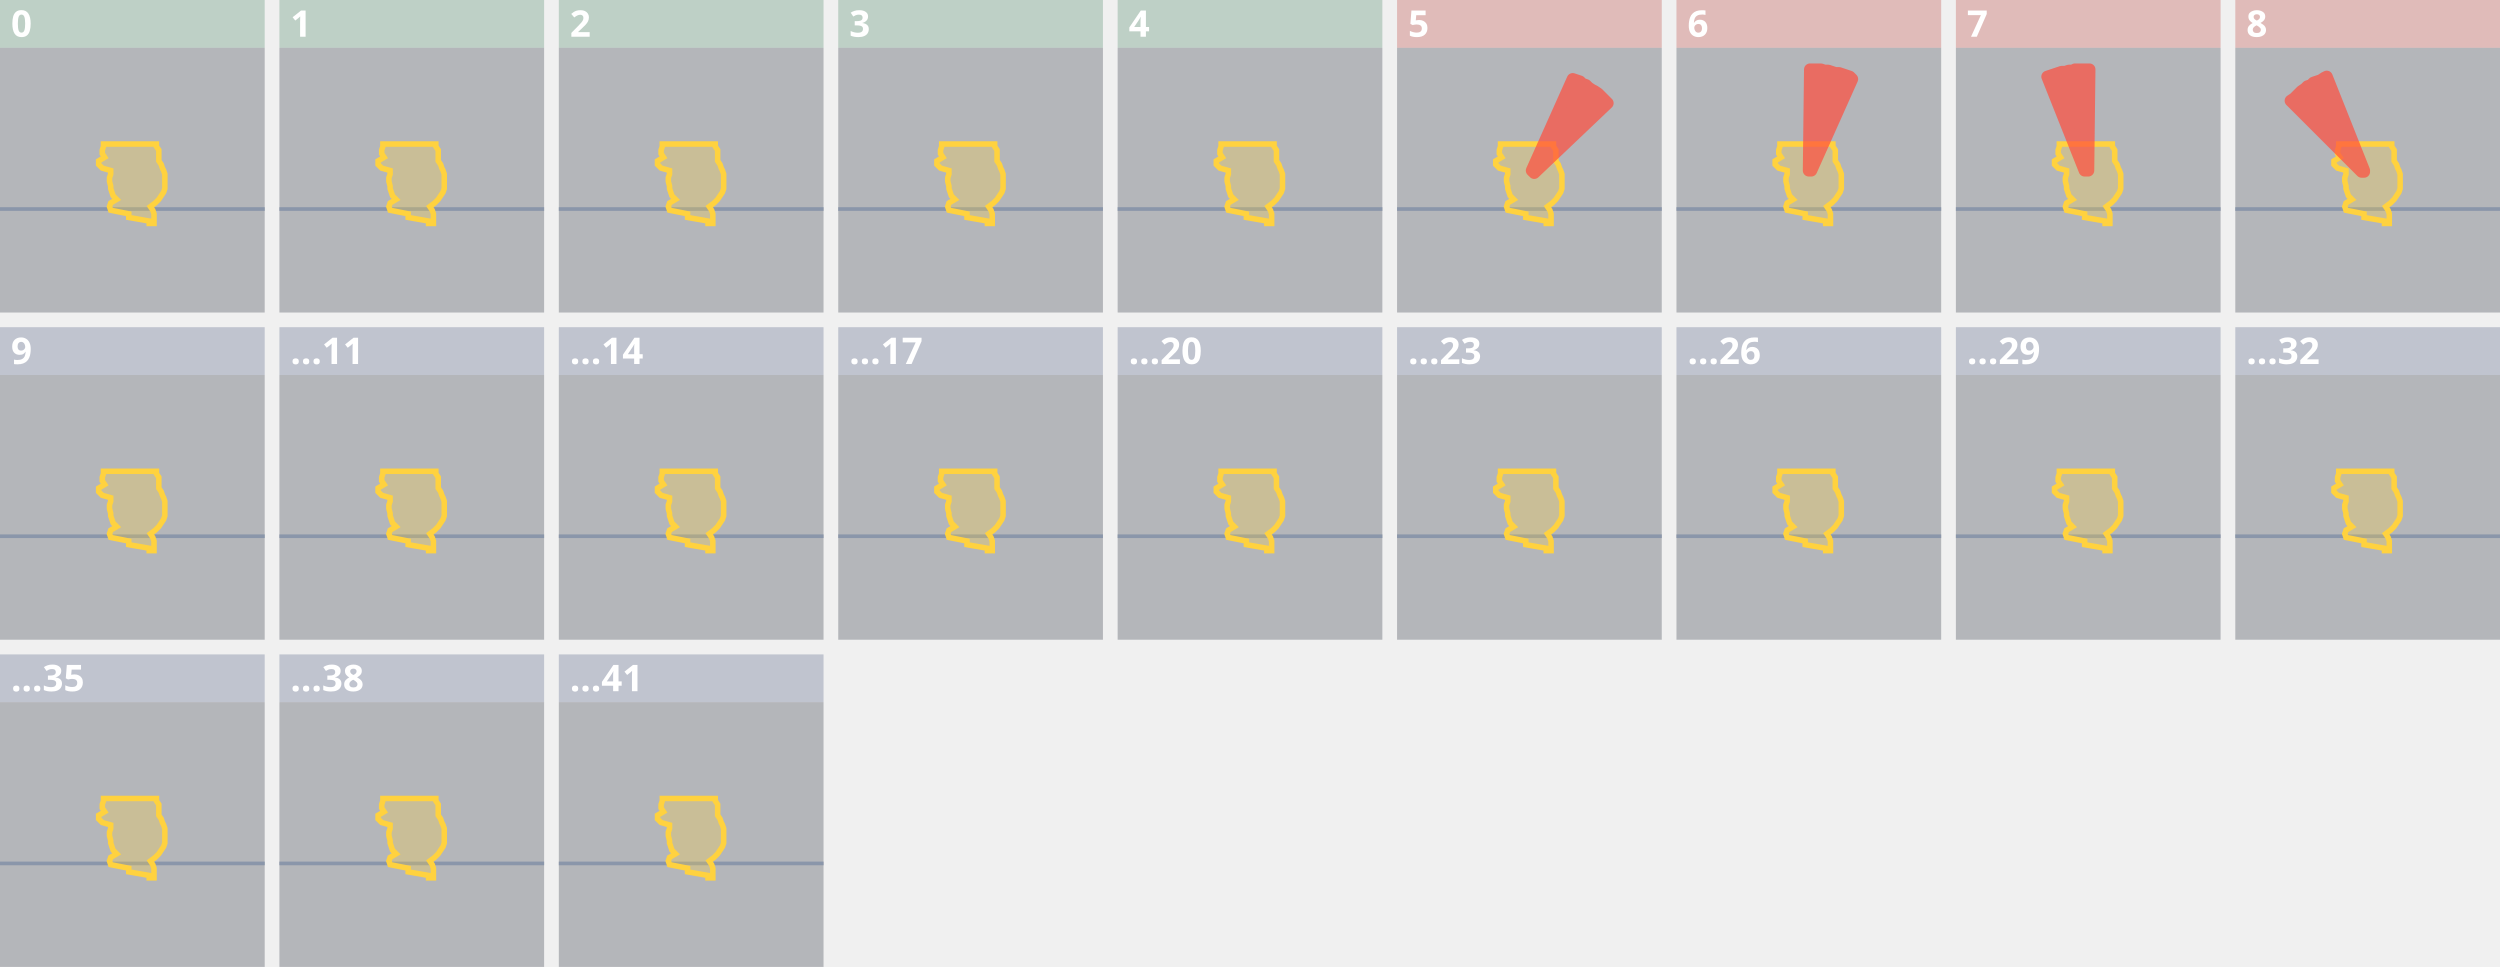
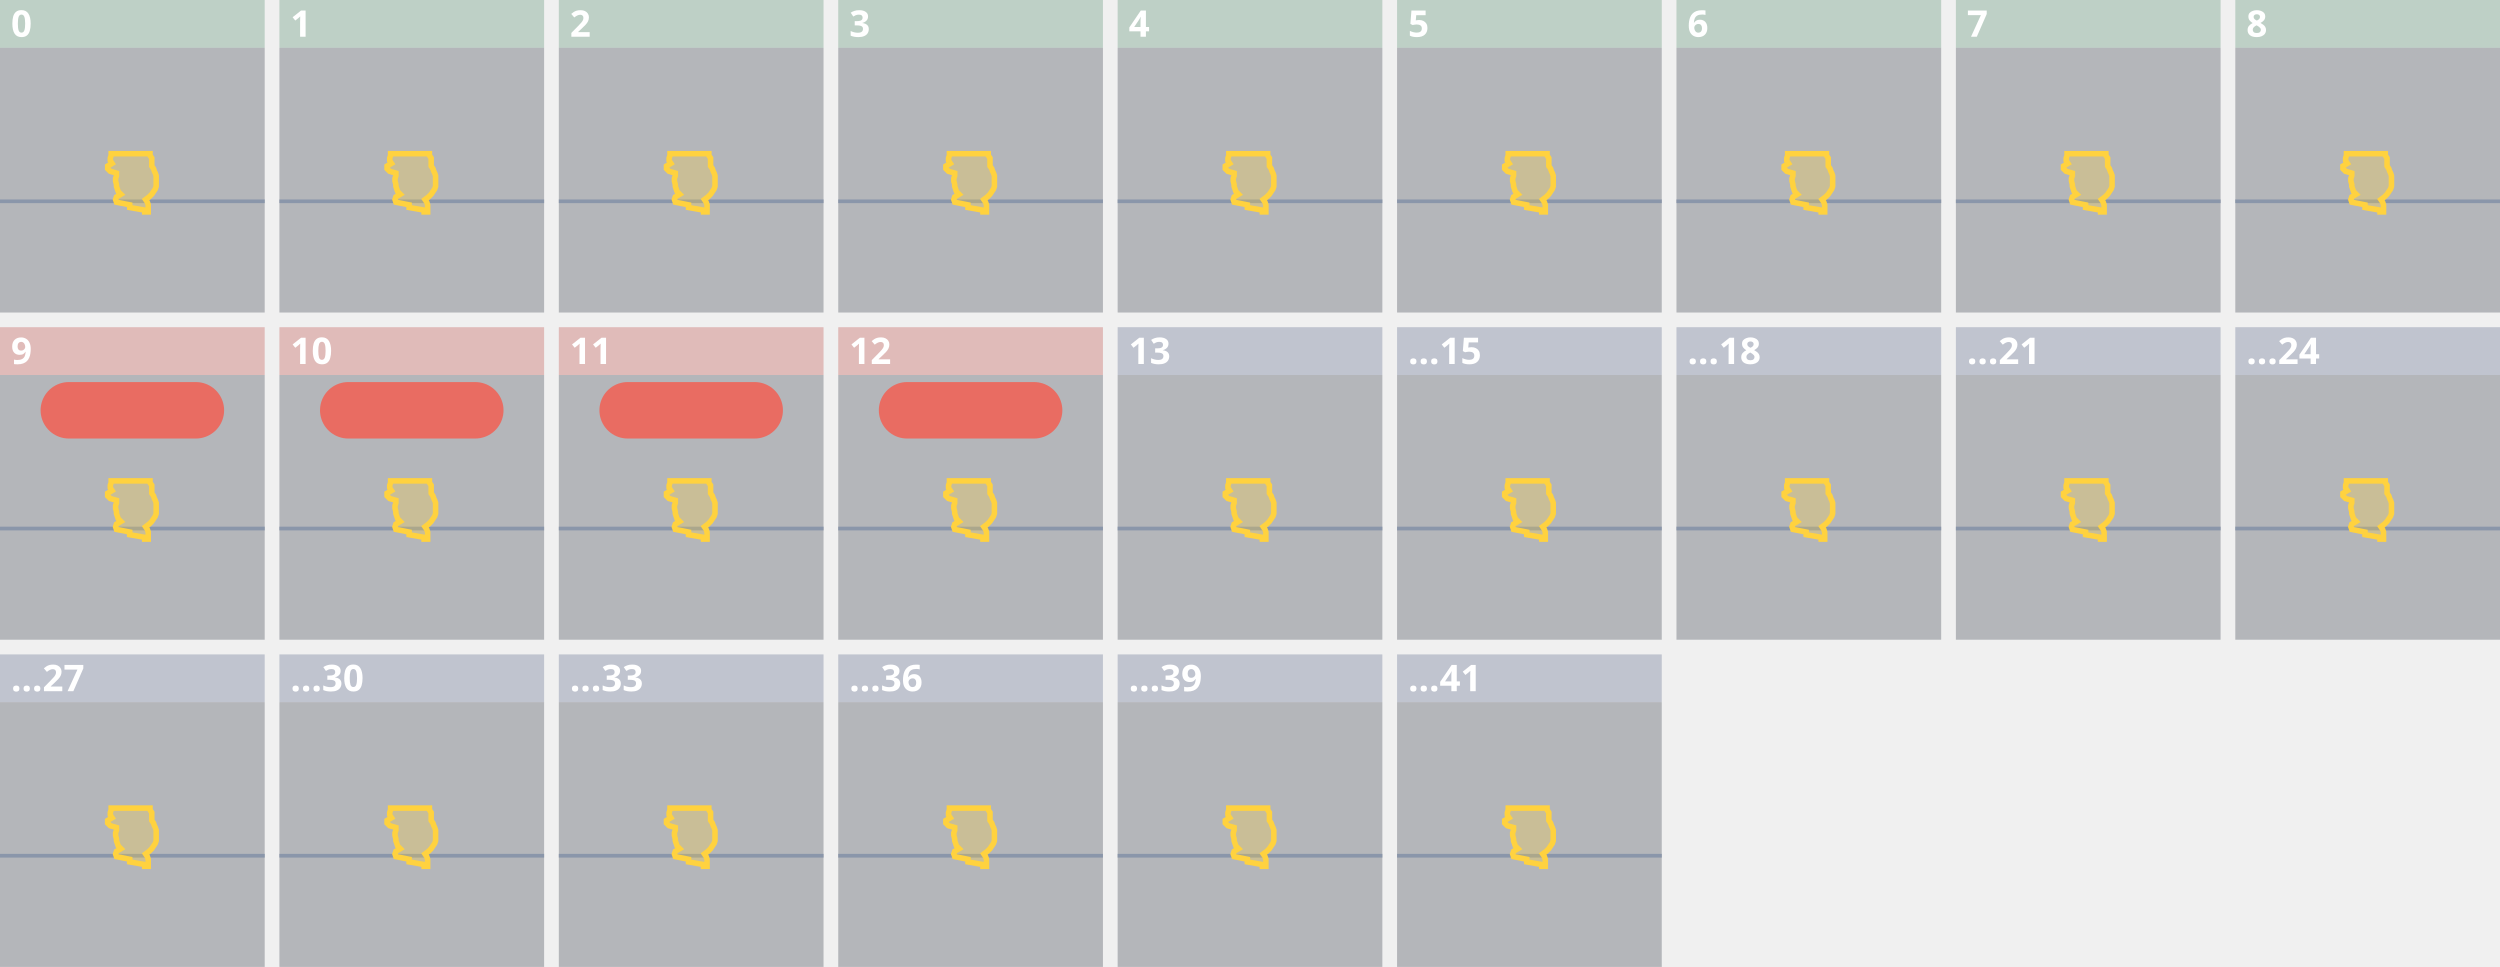
<svg xmlns="http://www.w3.org/2000/svg" viewBox="0 0 680 263" width="680" height="263">
-   <style>text{font:bold 10px sans-serif;fill:#ffffff}.k{fill:#1b2230}.g{stroke:#8a96aa;stroke-width:3.06}use{stroke-width:4.58;fill-opacity:.28}.u{stroke:#ffd23f;fill:#ffd23f}.v{stroke:#4ade80;fill:#4ade80;fill-opacity:.6}.a{stroke:#e879f9;fill:#e879f9}.o{stroke:#22d3ee;fill:#22d3ee;fill-opacity:.5}.H{color:#ff4d3d;fill:#ff4d3d;opacity:.7}.G{color:#3b9cff;fill:#3b9cff;opacity:.75}.S{color:#ffa630;fill:#ffa630;opacity:.75}.T{color:#ffa630;fill:none;stroke:#ffa630;stroke-width:6.11;stroke-dasharray:12.2}.P{color:#c49bff;fill:none;stroke:#c49bff;stroke-width:3.06;stroke-dasharray:9.2}</style>
+   <style>text{font:bold 10px sans-serif;fill:#ffffff}.k{fill:#1b2230}.g{stroke:#8a96aa;stroke-width:4.17}use{stroke-width:6.25;fill-opacity:.28}.u{stroke:#ffd23f;fill:#ffd23f}.v{stroke:#4ade80;fill:#4ade80;fill-opacity:.6}.a{stroke:#e879f9;fill:#e879f9}.o{stroke:#22d3ee;fill:#22d3ee;fill-opacity:.5}.H{color:#ff4d3d;fill:#ff4d3d;opacity:.7}.G{color:#3b9cff;fill:#3b9cff;opacity:.75}.S{color:#ffa630;fill:#ffa630;opacity:.75}.T{color:#ffa630;fill:none;stroke:#ffa630;stroke-width:8.33;stroke-dasharray:16.7}.P{color:#c49bff;fill:none;stroke:#c49bff;stroke-width:4.17;stroke-dasharray:12.5}</style>
  <defs>
    <path id="b0" d="M-24 -30L20 -30L20 -28L22 -25L22 -22L22 -19L22 -16L24 -13L25 -10L26 -8L27 -5L27 -2L27 1L27 5L27 7L26 10L24 13L22 16L19 19L15 22L17 25L18 28L18 31L18 34L18 36L14 36L14 34L-3 31L-3 28L-18 25L-19 22L-18 19L-13 16L-16 13L-17 10L-18 7L-18 5L-19 1L-19 -2L-18 -5L-18 -8L-25 -10L-28 -13L-28 -16L-23 -19L-25 -22L-25 -25L-24 -28Z" />
-     <rect id="K" x="-110" y="-110" width="220" height="220" class="k" />
+     <rect id="K" x="-150" y="-150" width="300" height="300" class="k" />
    <rect id="Ls" width="72" height="13" fill="#3f7d5a" />
    <rect id="La" width="72" height="13" fill="#b8332b" />
    <rect id="Le" width="72" height="13" fill="#46557a" />
  </defs>
  <use href="#Ls" x="0" y="0" />
  <text x="3" y="10">0</text>
-   <svg x="0" y="13" width="72" height="72" viewBox="-110 -110 220 220">
+   <svg x="0" y="13" width="72" height="72" viewBox="-150 -150 300 300">
    <use href="#K" />
-     <line x1="-110" y1="24" x2="110" y2="24" class="g" />
+     <line x1="-150" y1="24" x2="150" y2="24" class="g" />
    <use href="#b0" class="u" />
  </svg>
  <use href="#Ls" x="76" y="0" />
  <text x="79" y="10">1</text>
-   <svg x="76" y="13" width="72" height="72" viewBox="-110 -110 220 220">
+   <svg x="76" y="13" width="72" height="72" viewBox="-150 -150 300 300">
    <use href="#K" />
-     <line x1="-110" y1="24" x2="110" y2="24" class="g" />
+     <line x1="-150" y1="24" x2="150" y2="24" class="g" />
    <use href="#b0" class="u" />
  </svg>
  <use href="#Ls" x="152" y="0" />
  <text x="155" y="10">2</text>
-   <svg x="152" y="13" width="72" height="72" viewBox="-110 -110 220 220">
+   <svg x="152" y="13" width="72" height="72" viewBox="-150 -150 300 300">
    <use href="#K" />
-     <line x1="-110" y1="24" x2="110" y2="24" class="g" />
+     <line x1="-150" y1="24" x2="150" y2="24" class="g" />
    <use href="#b0" class="u" />
  </svg>
  <use href="#Ls" x="228" y="0" />
  <text x="231" y="10">3</text>
-   <svg x="228" y="13" width="72" height="72" viewBox="-110 -110 220 220">
+   <svg x="228" y="13" width="72" height="72" viewBox="-150 -150 300 300">
    <use href="#K" />
-     <line x1="-110" y1="24" x2="110" y2="24" class="g" />
+     <line x1="-150" y1="24" x2="150" y2="24" class="g" />
    <use href="#b0" class="u" />
  </svg>
  <use href="#Ls" x="304" y="0" />
  <text x="307" y="10">4</text>
-   <svg x="304" y="13" width="72" height="72" viewBox="-110 -110 220 220">
+   <svg x="304" y="13" width="72" height="72" viewBox="-150 -150 300 300">
    <use href="#K" />
-     <line x1="-110" y1="24" x2="110" y2="24" class="g" />
+     <line x1="-150" y1="24" x2="150" y2="24" class="g" />
    <use href="#b0" class="u" />
  </svg>
-   <use href="#La" x="380" y="0" />
+   <use href="#Ls" x="380" y="0" />
  <text x="383" y="10">5</text>
-   <svg x="380" y="13" width="72" height="72" viewBox="-110 -110 220 220">
+   <svg x="380" y="13" width="72" height="72" viewBox="-150 -150 300 300">
    <use href="#K" />
-     <line x1="-110" y1="24" x2="110" y2="24" class="g" />
+     <line x1="-150" y1="24" x2="150" y2="24" class="g" />
+     <use href="#b0" class="u" />
+   </svg>
+   <use href="#Ls" x="456" y="0" />
+   <text x="459" y="10">6</text>
+   <svg x="456" y="13" width="72" height="72" viewBox="-150 -150 300 300">
+     <use href="#K" />
+     <line x1="-150" y1="24" x2="150" y2="24" class="g" />
+     <use href="#b0" class="u" />
+   </svg>
+   <use href="#Ls" x="532" y="0" />
+   <text x="535" y="10">7</text>
+   <svg x="532" y="13" width="72" height="72" viewBox="-150 -150 300 300">
+     <use href="#K" />
+     <line x1="-150" y1="24" x2="150" y2="24" class="g" />
+     <use href="#b0" class="u" />
+   </svg>
+   <use href="#Ls" x="608" y="0" />
+   <text x="611" y="10">8</text>
+   <svg x="608" y="13" width="72" height="72" viewBox="-150 -150 300 300">
+     <use href="#K" />
+     <line x1="-150" y1="24" x2="150" y2="24" class="g" />
+     <use href="#b0" class="u" />
+   </svg>
+   <use href="#La" x="0" y="89" />
+   <text x="3" y="99">9</text>
+   <svg x="0" y="102" width="72" height="72" viewBox="-150 -150 300 300">
+     <use href="#K" />
+     <line x1="-150" y1="24" x2="150" y2="24" class="g" />
    <use href="#b0" class="u" />
    <g class="H">
-       <path d="M36 -84L39 -83L42 -82L44 -80L47 -79L49 -77L52 -75L54 -74L57 -72L59 -70L61 -68L63 -66L65 -64L4 -6L4 -6L4 -7L4 -7L3 -7L3 -7L3 -7L3 -7L3 -7L3 -7L2 -8L2 -8L2 -8Z" stroke="currentColor" stroke-width="10" stroke-linejoin="round" />
+       <line x1="-72" y1="-110" x2="72" y2="-110" stroke="currentColor" stroke-width="64" stroke-linecap="round" />
    </g>
  </svg>
-   <use href="#La" x="456" y="0" />
-   <text x="459" y="10">6</text>
-   <svg x="456" y="13" width="72" height="72" viewBox="-110 -110 220 220">
+   <use href="#La" x="76" y="89" />
+   <text x="79" y="99">10</text>
+   <svg x="76" y="102" width="72" height="72" viewBox="-150 -150 300 300">
    <use href="#K" />
-     <line x1="-110" y1="24" x2="110" y2="24" class="g" />
+     <line x1="-150" y1="24" x2="150" y2="24" class="g" />
    <use href="#b0" class="u" />
    <g class="H">
-       <path d="M1 -92L4 -92L7 -92L10 -92L13 -91L16 -91L19 -90L22 -89L25 -89L28 -88L31 -87L34 -86L36 -84L2 -8L2 -8L2 -8L1 -8L1 -8L1 -8L1 -8L1 -8L1 -8L0 -8L0 -8L0 -8L0 -8Z" stroke="currentColor" stroke-width="10" stroke-linejoin="round" />
+       <line x1="-72" y1="-110" x2="72" y2="-110" stroke="currentColor" stroke-width="64" stroke-linecap="round" />
    </g>
  </svg>
-   <use href="#La" x="532" y="0" />
-   <text x="535" y="10">7</text>
-   <svg x="532" y="13" width="72" height="72" viewBox="-110 -110 220 220">
+   <use href="#La" x="152" y="89" />
+   <text x="155" y="99">11</text>
+   <svg x="152" y="102" width="72" height="72" viewBox="-150 -150 300 300">
    <use href="#K" />
-     <line x1="-110" y1="24" x2="110" y2="24" class="g" />
+     <line x1="-150" y1="24" x2="150" y2="24" class="g" />
    <use href="#b0" class="u" />
    <g class="H">
-       <path d="M-34 -86L-31 -87L-28 -88L-25 -89L-22 -90L-19 -90L-16 -91L-13 -91L-11 -92L-8 -92L-5 -92L-2 -92L1 -92L0 -8L0 -8L-1 -8L-1 -8L-1 -8L-1 -8L-1 -8L-2 -8L-2 -8L-2 -8L-2 -8L-2 -8L-3 -8Z" stroke="currentColor" stroke-width="10" stroke-linejoin="round" />
+       <line x1="-72" y1="-110" x2="72" y2="-110" stroke="currentColor" stroke-width="64" stroke-linecap="round" />
    </g>
  </svg>
-   <use href="#La" x="608" y="0" />
-   <text x="611" y="10">8</text>
-   <svg x="608" y="13" width="72" height="72" viewBox="-110 -110 220 220">
+   <use href="#La" x="228" y="89" />
+   <text x="231" y="99">12</text>
+   <svg x="228" y="102" width="72" height="72" viewBox="-150 -150 300 300">
    <use href="#K" />
-     <line x1="-110" y1="24" x2="110" y2="24" class="g" />
+     <line x1="-150" y1="24" x2="150" y2="24" class="g" />
    <use href="#b0" class="u" />
    <g class="H">
-       <path d="M-64 -66L-61 -68L-59 -70L-57 -72L-55 -74L-52 -76L-50 -78L-47 -79L-45 -81L-42 -82L-39 -83L-36 -85L-34 -86L-3 -8L-3 -8L-3 -8L-3 -8L-3 -7L-4 -7L-4 -7L-4 -7L-4 -7L-4 -7L-4 -7L-4 -7L-5 -7Z" stroke="currentColor" stroke-width="10" stroke-linejoin="round" />
+       <line x1="-72" y1="-110" x2="72" y2="-110" stroke="currentColor" stroke-width="64" stroke-linecap="round" />
    </g>
  </svg>
-   <use href="#Le" x="0" y="89" />
-   <text x="3" y="99">9</text>
-   <svg x="0" y="102" width="72" height="72" viewBox="-110 -110 220 220">
+   <use href="#Le" x="304" y="89" />
+   <text x="307" y="99">13</text>
+   <svg x="304" y="102" width="72" height="72" viewBox="-150 -150 300 300">
    <use href="#K" />
-     <line x1="-110" y1="24" x2="110" y2="24" class="g" />
-     <use href="#b0" class="u" />
-   </svg>
-   <use href="#Le" x="76" y="89" />
-   <text x="79" y="99">…11</text>
-   <svg x="76" y="102" width="72" height="72" viewBox="-110 -110 220 220">
-     <use href="#K" />
-     <line x1="-110" y1="24" x2="110" y2="24" class="g" />
-     <use href="#b0" class="u" />
-   </svg>
-   <use href="#Le" x="152" y="89" />
-   <text x="155" y="99">…14</text>
-   <svg x="152" y="102" width="72" height="72" viewBox="-110 -110 220 220">
-     <use href="#K" />
-     <line x1="-110" y1="24" x2="110" y2="24" class="g" />
-     <use href="#b0" class="u" />
-   </svg>
-   <use href="#Le" x="228" y="89" />
-   <text x="231" y="99">…17</text>
-   <svg x="228" y="102" width="72" height="72" viewBox="-110 -110 220 220">
-     <use href="#K" />
-     <line x1="-110" y1="24" x2="110" y2="24" class="g" />
-     <use href="#b0" class="u" />
-   </svg>
-   <use href="#Le" x="304" y="89" />
-   <text x="307" y="99">…20</text>
-   <svg x="304" y="102" width="72" height="72" viewBox="-110 -110 220 220">
-     <use href="#K" />
-     <line x1="-110" y1="24" x2="110" y2="24" class="g" />
+     <line x1="-150" y1="24" x2="150" y2="24" class="g" />
    <use href="#b0" class="u" />
  </svg>
  <use href="#Le" x="380" y="89" />
-   <text x="383" y="99">…23</text>
-   <svg x="380" y="102" width="72" height="72" viewBox="-110 -110 220 220">
+   <text x="383" y="99">…15</text>
+   <svg x="380" y="102" width="72" height="72" viewBox="-150 -150 300 300">
    <use href="#K" />
-     <line x1="-110" y1="24" x2="110" y2="24" class="g" />
+     <line x1="-150" y1="24" x2="150" y2="24" class="g" />
    <use href="#b0" class="u" />
  </svg>
  <use href="#Le" x="456" y="89" />
-   <text x="459" y="99">…26</text>
-   <svg x="456" y="102" width="72" height="72" viewBox="-110 -110 220 220">
+   <text x="459" y="99">…18</text>
+   <svg x="456" y="102" width="72" height="72" viewBox="-150 -150 300 300">
    <use href="#K" />
-     <line x1="-110" y1="24" x2="110" y2="24" class="g" />
+     <line x1="-150" y1="24" x2="150" y2="24" class="g" />
    <use href="#b0" class="u" />
  </svg>
  <use href="#Le" x="532" y="89" />
-   <text x="535" y="99">…29</text>
-   <svg x="532" y="102" width="72" height="72" viewBox="-110 -110 220 220">
+   <text x="535" y="99">…21</text>
+   <svg x="532" y="102" width="72" height="72" viewBox="-150 -150 300 300">
    <use href="#K" />
-     <line x1="-110" y1="24" x2="110" y2="24" class="g" />
+     <line x1="-150" y1="24" x2="150" y2="24" class="g" />
    <use href="#b0" class="u" />
  </svg>
  <use href="#Le" x="608" y="89" />
-   <text x="611" y="99">…32</text>
-   <svg x="608" y="102" width="72" height="72" viewBox="-110 -110 220 220">
+   <text x="611" y="99">…24</text>
+   <svg x="608" y="102" width="72" height="72" viewBox="-150 -150 300 300">
    <use href="#K" />
-     <line x1="-110" y1="24" x2="110" y2="24" class="g" />
+     <line x1="-150" y1="24" x2="150" y2="24" class="g" />
    <use href="#b0" class="u" />
  </svg>
  <use href="#Le" x="0" y="178" />
-   <text x="3" y="188">…35</text>
-   <svg x="0" y="191" width="72" height="72" viewBox="-110 -110 220 220">
+   <text x="3" y="188">…27</text>
+   <svg x="0" y="191" width="72" height="72" viewBox="-150 -150 300 300">
    <use href="#K" />
-     <line x1="-110" y1="24" x2="110" y2="24" class="g" />
+     <line x1="-150" y1="24" x2="150" y2="24" class="g" />
    <use href="#b0" class="u" />
  </svg>
  <use href="#Le" x="76" y="178" />
-   <text x="79" y="188">…38</text>
-   <svg x="76" y="191" width="72" height="72" viewBox="-110 -110 220 220">
+   <text x="79" y="188">…30</text>
+   <svg x="76" y="191" width="72" height="72" viewBox="-150 -150 300 300">
    <use href="#K" />
-     <line x1="-110" y1="24" x2="110" y2="24" class="g" />
+     <line x1="-150" y1="24" x2="150" y2="24" class="g" />
    <use href="#b0" class="u" />
  </svg>
  <use href="#Le" x="152" y="178" />
-   <text x="155" y="188">…41</text>
-   <svg x="152" y="191" width="72" height="72" viewBox="-110 -110 220 220">
+   <text x="155" y="188">…33</text>
+   <svg x="152" y="191" width="72" height="72" viewBox="-150 -150 300 300">
    <use href="#K" />
-     <line x1="-110" y1="24" x2="110" y2="24" class="g" />
+     <line x1="-150" y1="24" x2="150" y2="24" class="g" />
+     <use href="#b0" class="u" />
+   </svg>
+   <use href="#Le" x="228" y="178" />
+   <text x="231" y="188">…36</text>
+   <svg x="228" y="191" width="72" height="72" viewBox="-150 -150 300 300">
+     <use href="#K" />
+     <line x1="-150" y1="24" x2="150" y2="24" class="g" />
+     <use href="#b0" class="u" />
+   </svg>
+   <use href="#Le" x="304" y="178" />
+   <text x="307" y="188">…39</text>
+   <svg x="304" y="191" width="72" height="72" viewBox="-150 -150 300 300">
+     <use href="#K" />
+     <line x1="-150" y1="24" x2="150" y2="24" class="g" />
+     <use href="#b0" class="u" />
+   </svg>
+   <use href="#Le" x="380" y="178" />
+   <text x="383" y="188">…41</text>
+   <svg x="380" y="191" width="72" height="72" viewBox="-150 -150 300 300">
+     <use href="#K" />
+     <line x1="-150" y1="24" x2="150" y2="24" class="g" />
    <use href="#b0" class="u" />
  </svg>
</svg>
